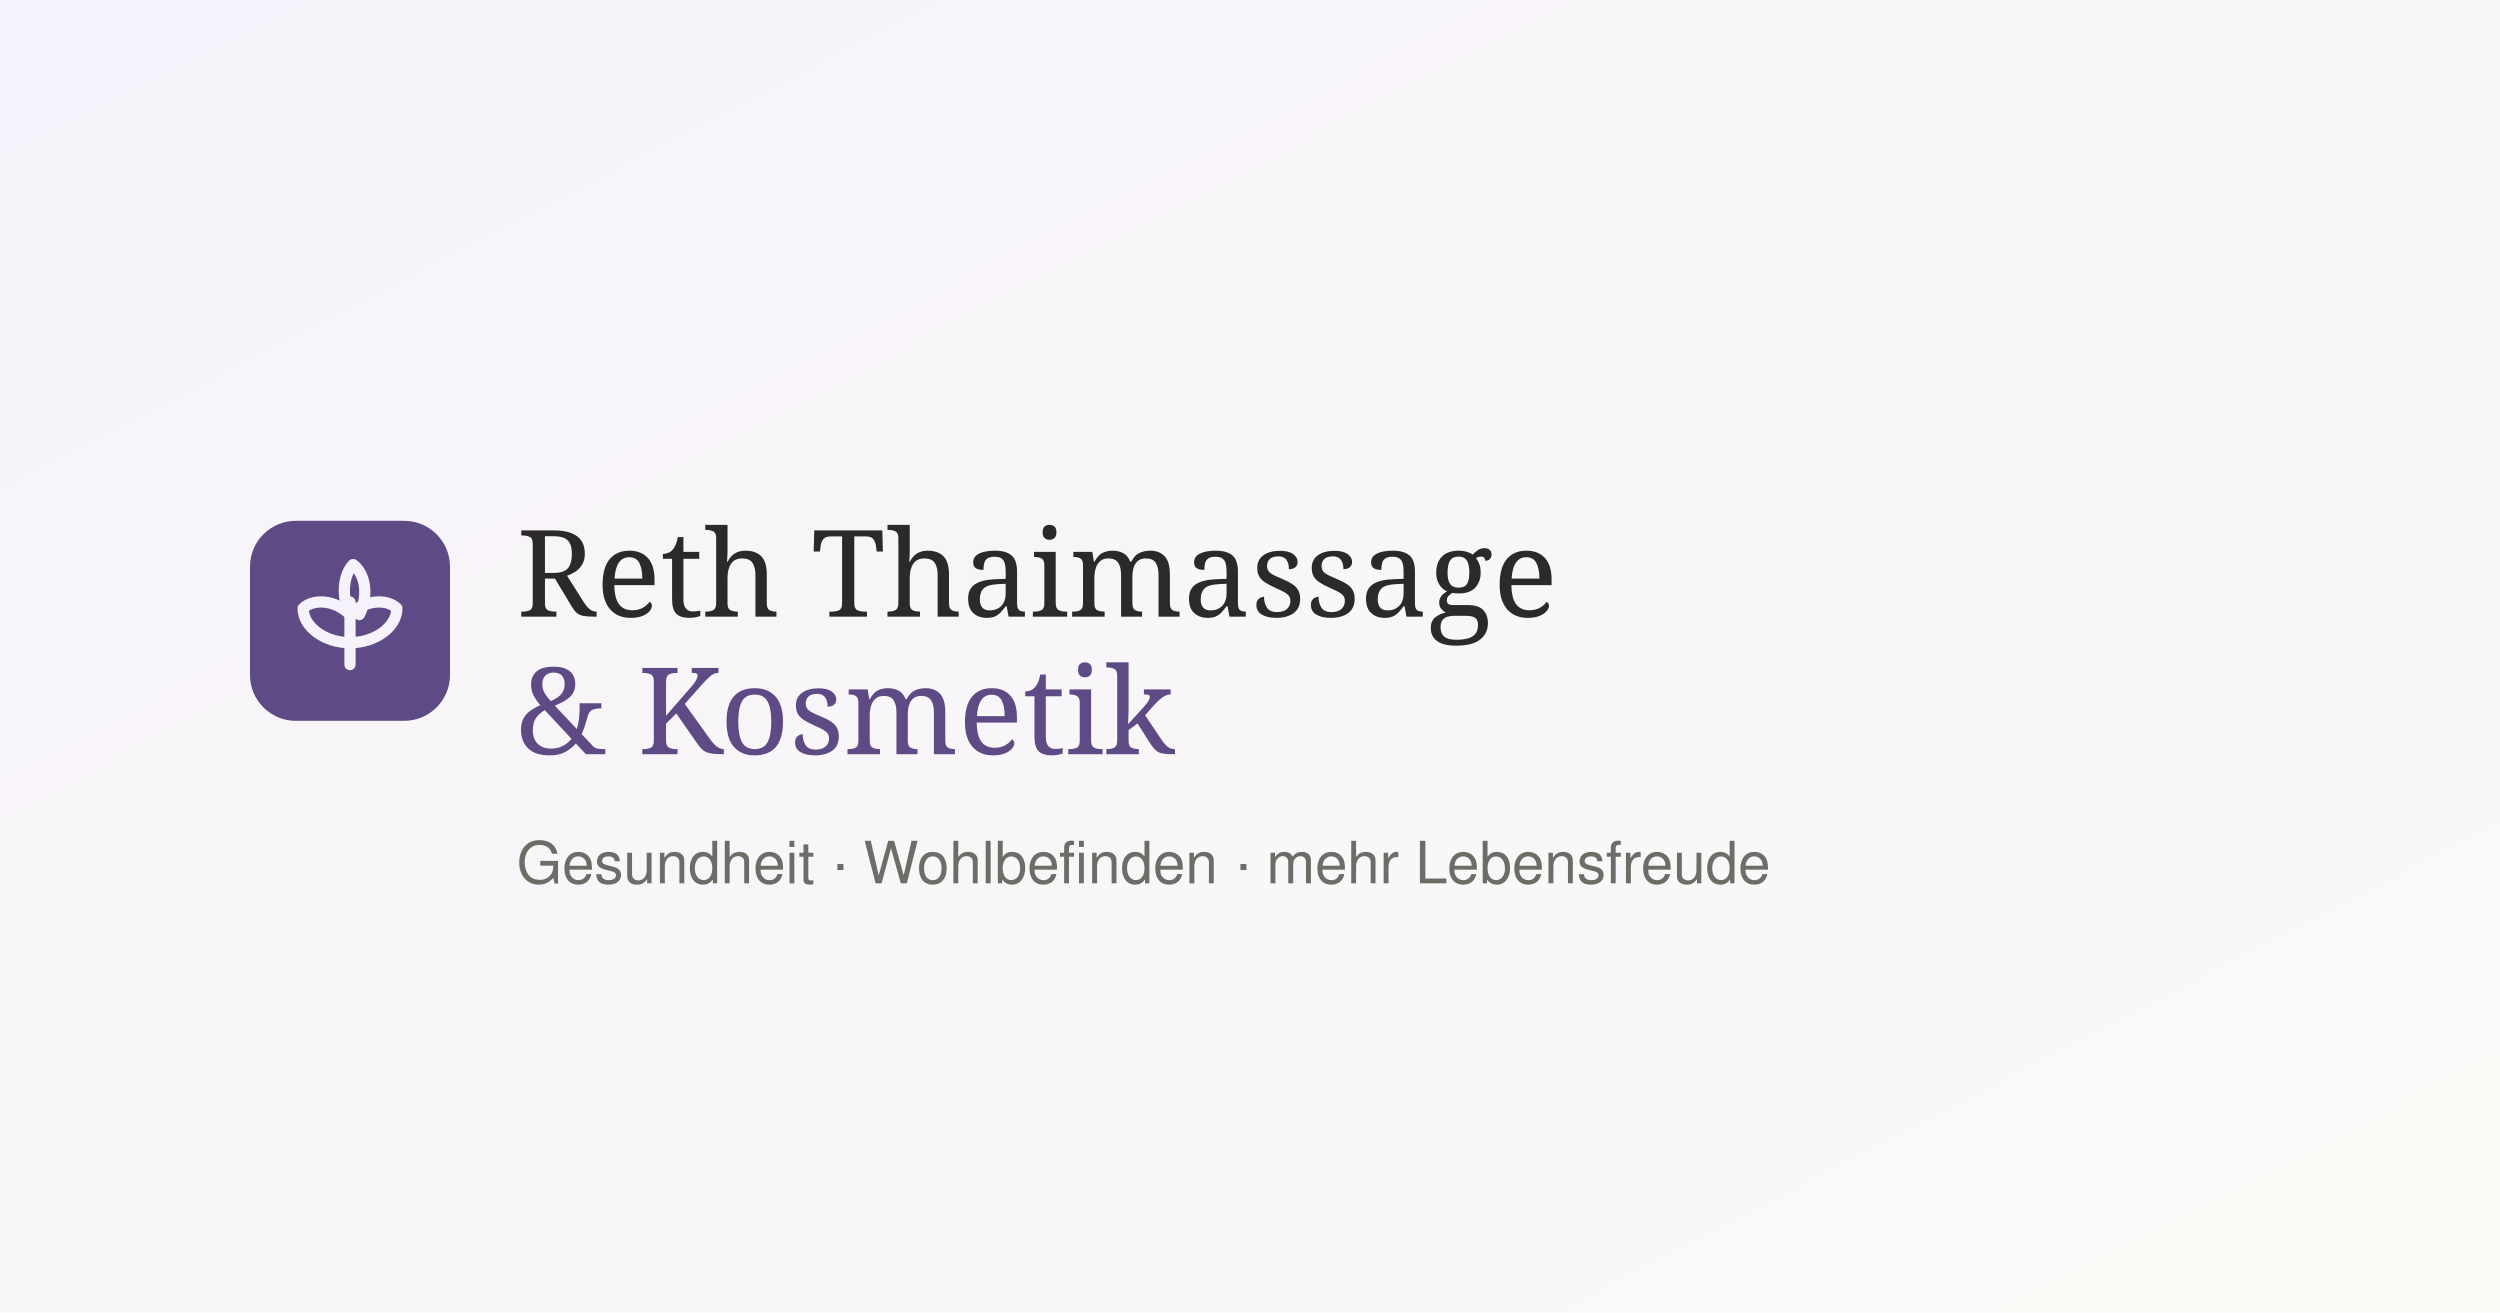
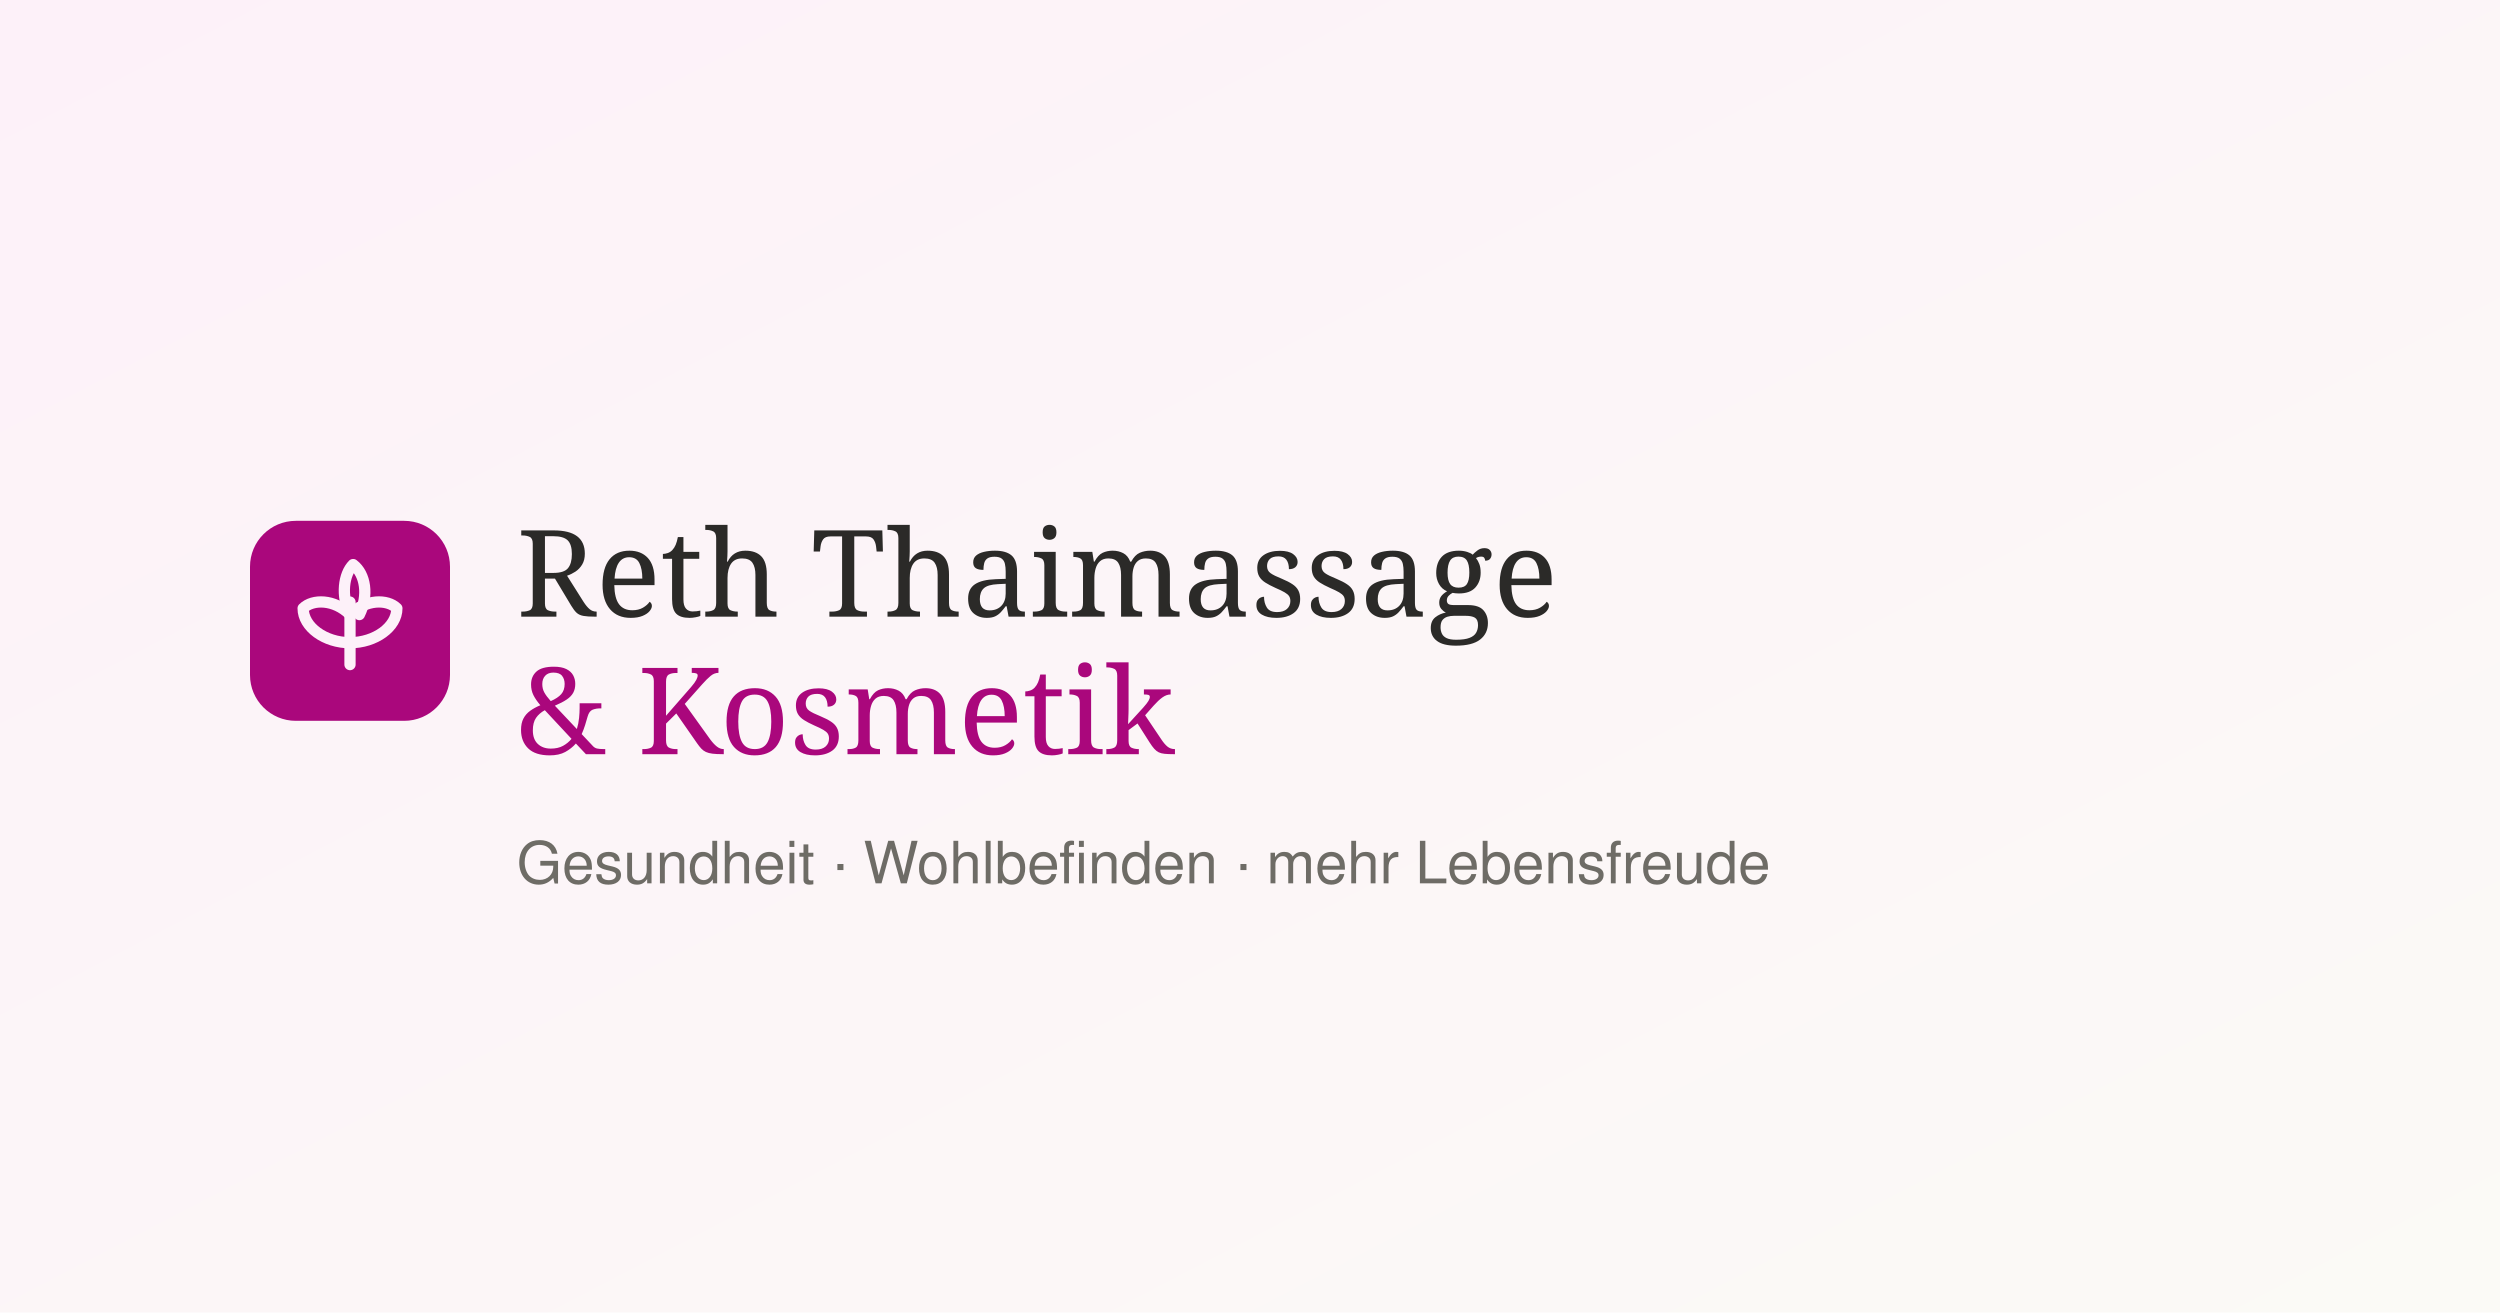
<svg xmlns="http://www.w3.org/2000/svg" width="1200" height="630" viewBox="0 0 1200 630" fill="none">
  <defs>
    <linearGradient id="ogbg" x1="0" y1="0" x2="1" y2="1">
-       <stop offset="0" stop-color="#F6F2FB" />
+       <stop offset="0" stop-color="#FDF1F9" />
      <stop offset="1" stop-color="#FBFAF6" />
    </linearGradient>
  </defs>
  <rect width="1200" height="630" fill="url(#ogbg)" />
  <g transform="translate(120 250)">
-     <rect x="0" y="0" width="96" height="96" rx="22" fill="#5E4A85" />
-     <g stroke="#F6F2FB" stroke-width="3.6" stroke-linecap="round" stroke-linejoin="round" fill="none" transform="translate(0 0) scale(1.5)">
+     <rect x="0" y="0" width="96" height="96" rx="22" fill="#AA077C" />
+     <g stroke="#FDF1F9" stroke-width="3.6" stroke-linecap="round" stroke-linejoin="round" fill="none" transform="translate(0 0) scale(1.5)">
      <path d="M32 46c0-9 0-15-0-20" />
      <path d="M32 30c-5-5-12-5-15-2 0 6 7 11 15 11 8 0 15-5 15-11-3-3-10-3-15 2Z" />
      <path d="M32 30c-3-6-2-13 1-16 4 3 5 10 2 16" />
    </g>
  </g>
  <text x="248" y="296" font-family="Georgia, serif" font-size="58" fill="#2B2A28">Reth Thaimassage</text>
-   <text x="248" y="362" font-family="Georgia, serif" font-size="58" fill="#5E4A85">&amp; Kosmetik</text>
+   <text x="248" y="362" font-family="Georgia, serif" font-size="58" fill="#AA077C">&amp; Kosmetik</text>
  <text x="248" y="424" font-family="Helvetica, Arial, sans-serif" font-size="28" fill="#6E6C66">Gesundheit · Wohlbefinden · mehr Lebensfreude</text>
</svg>
